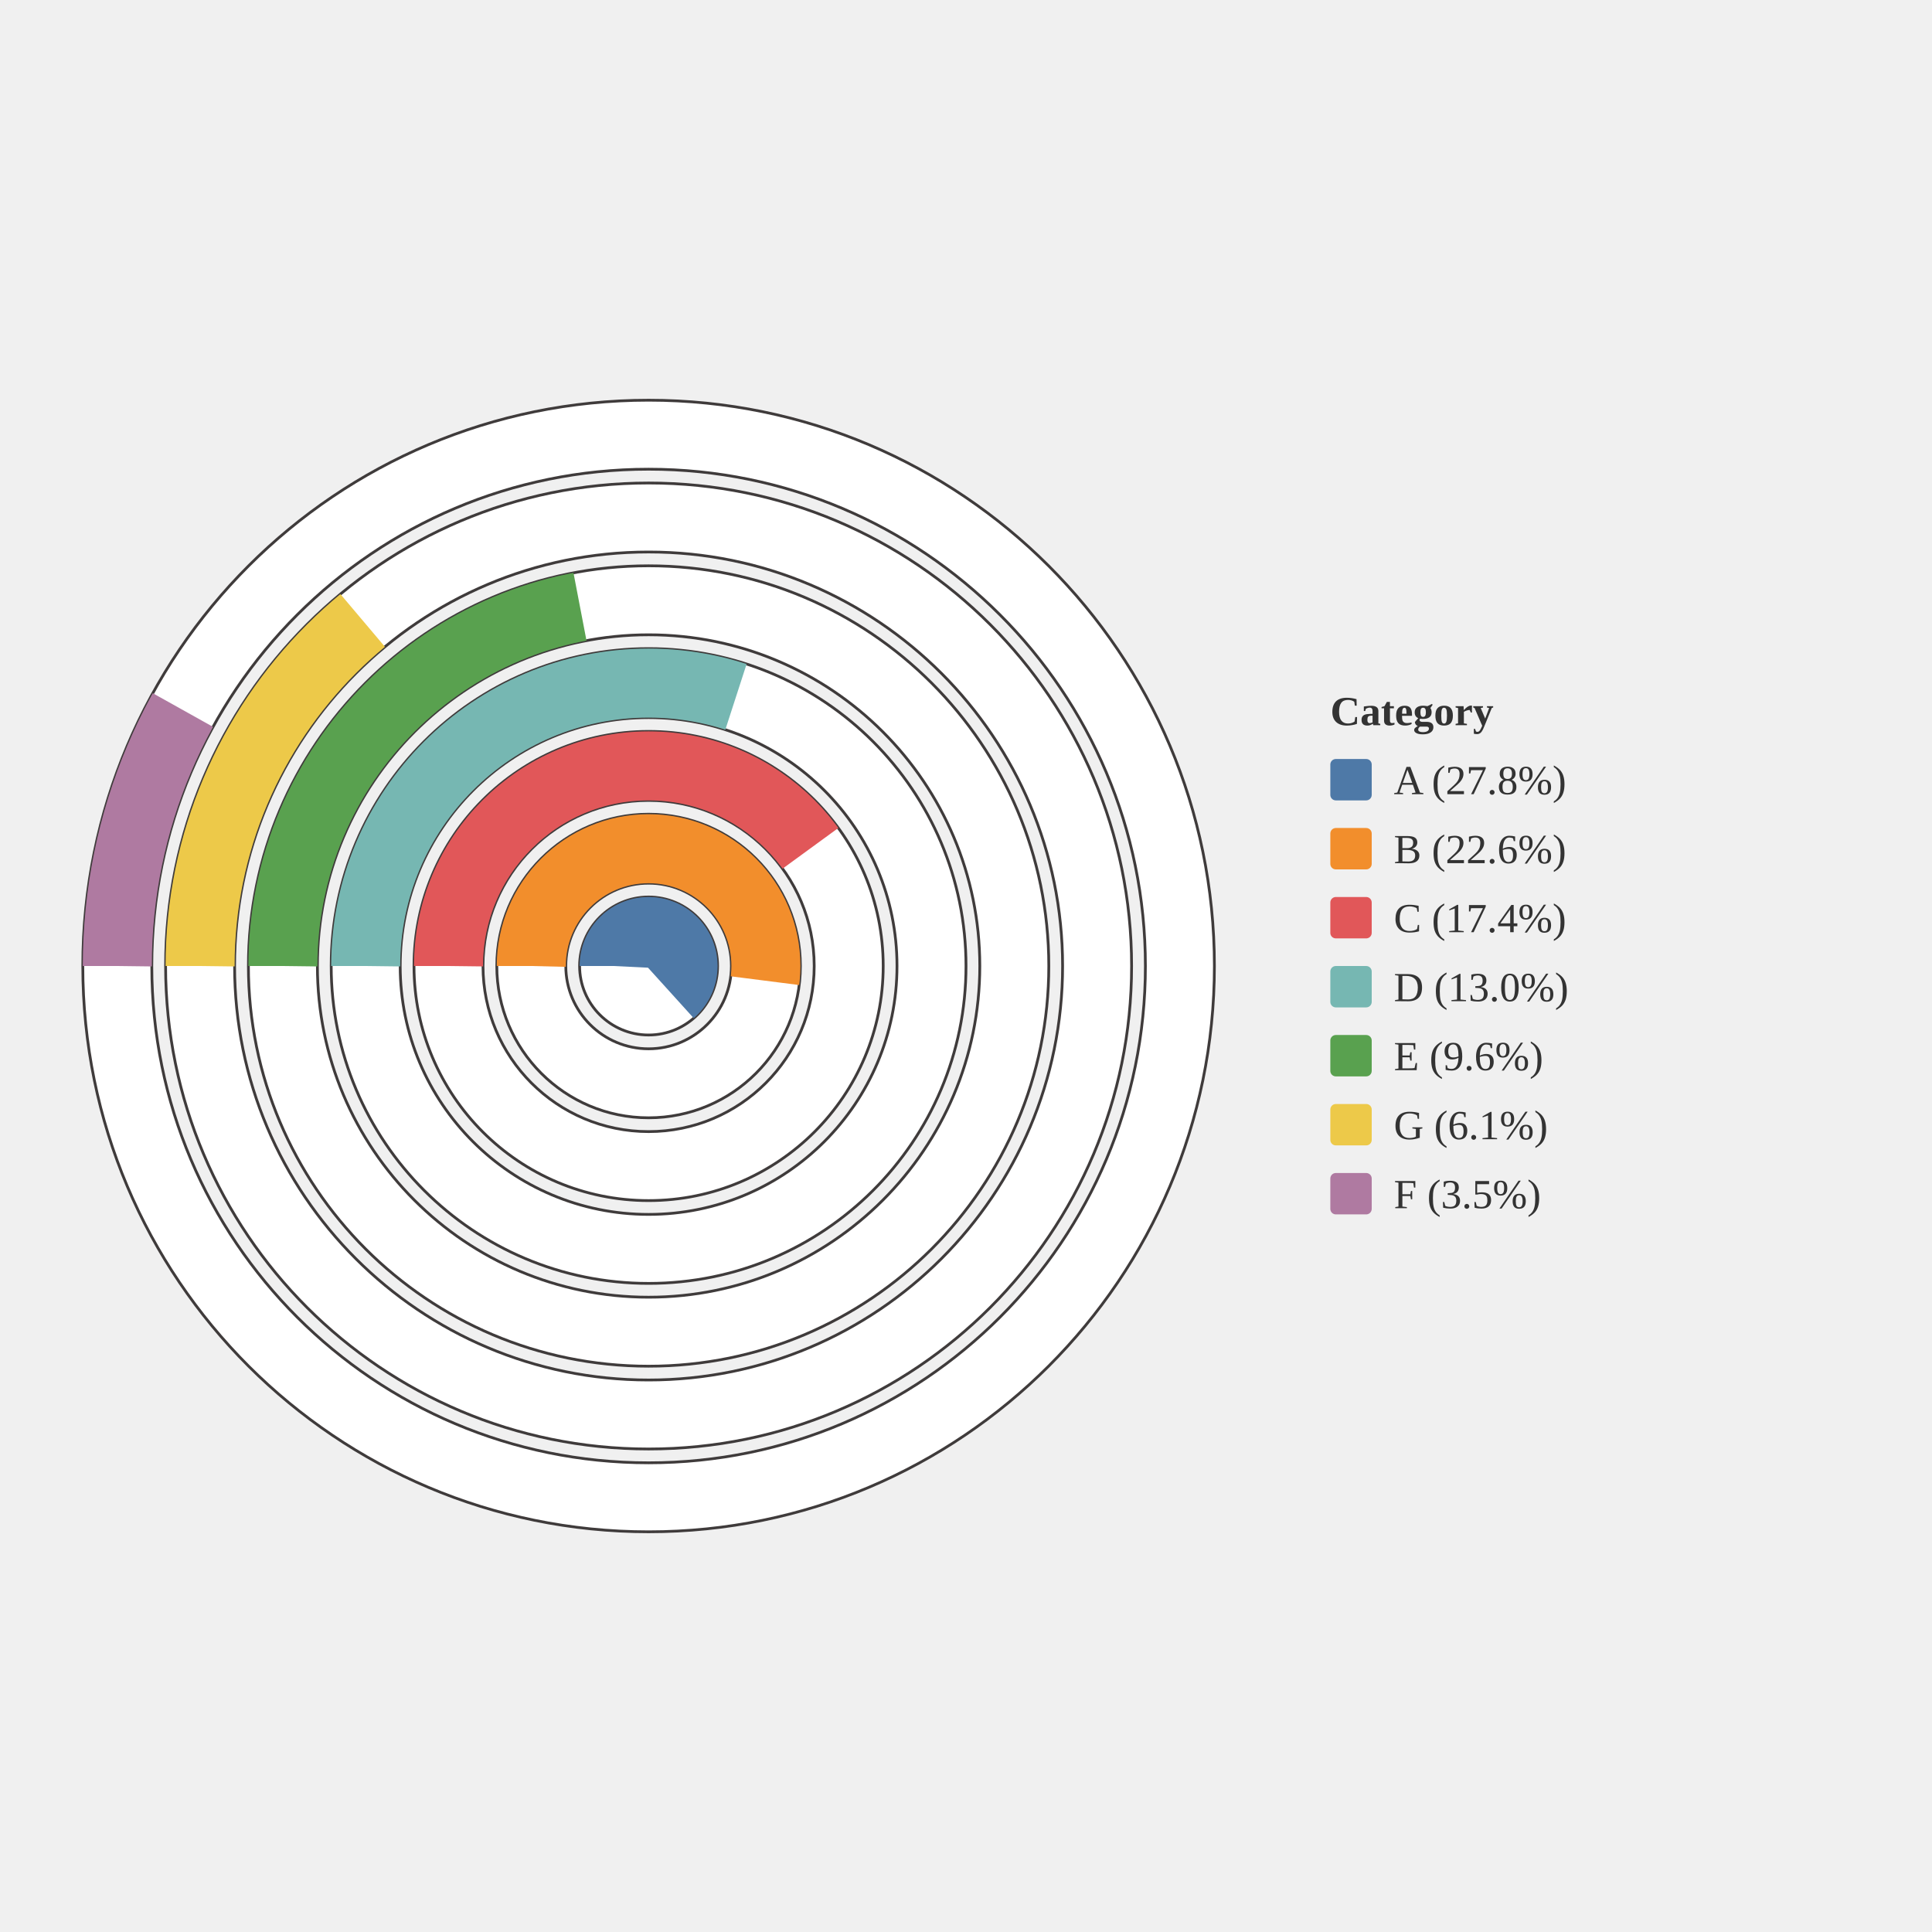
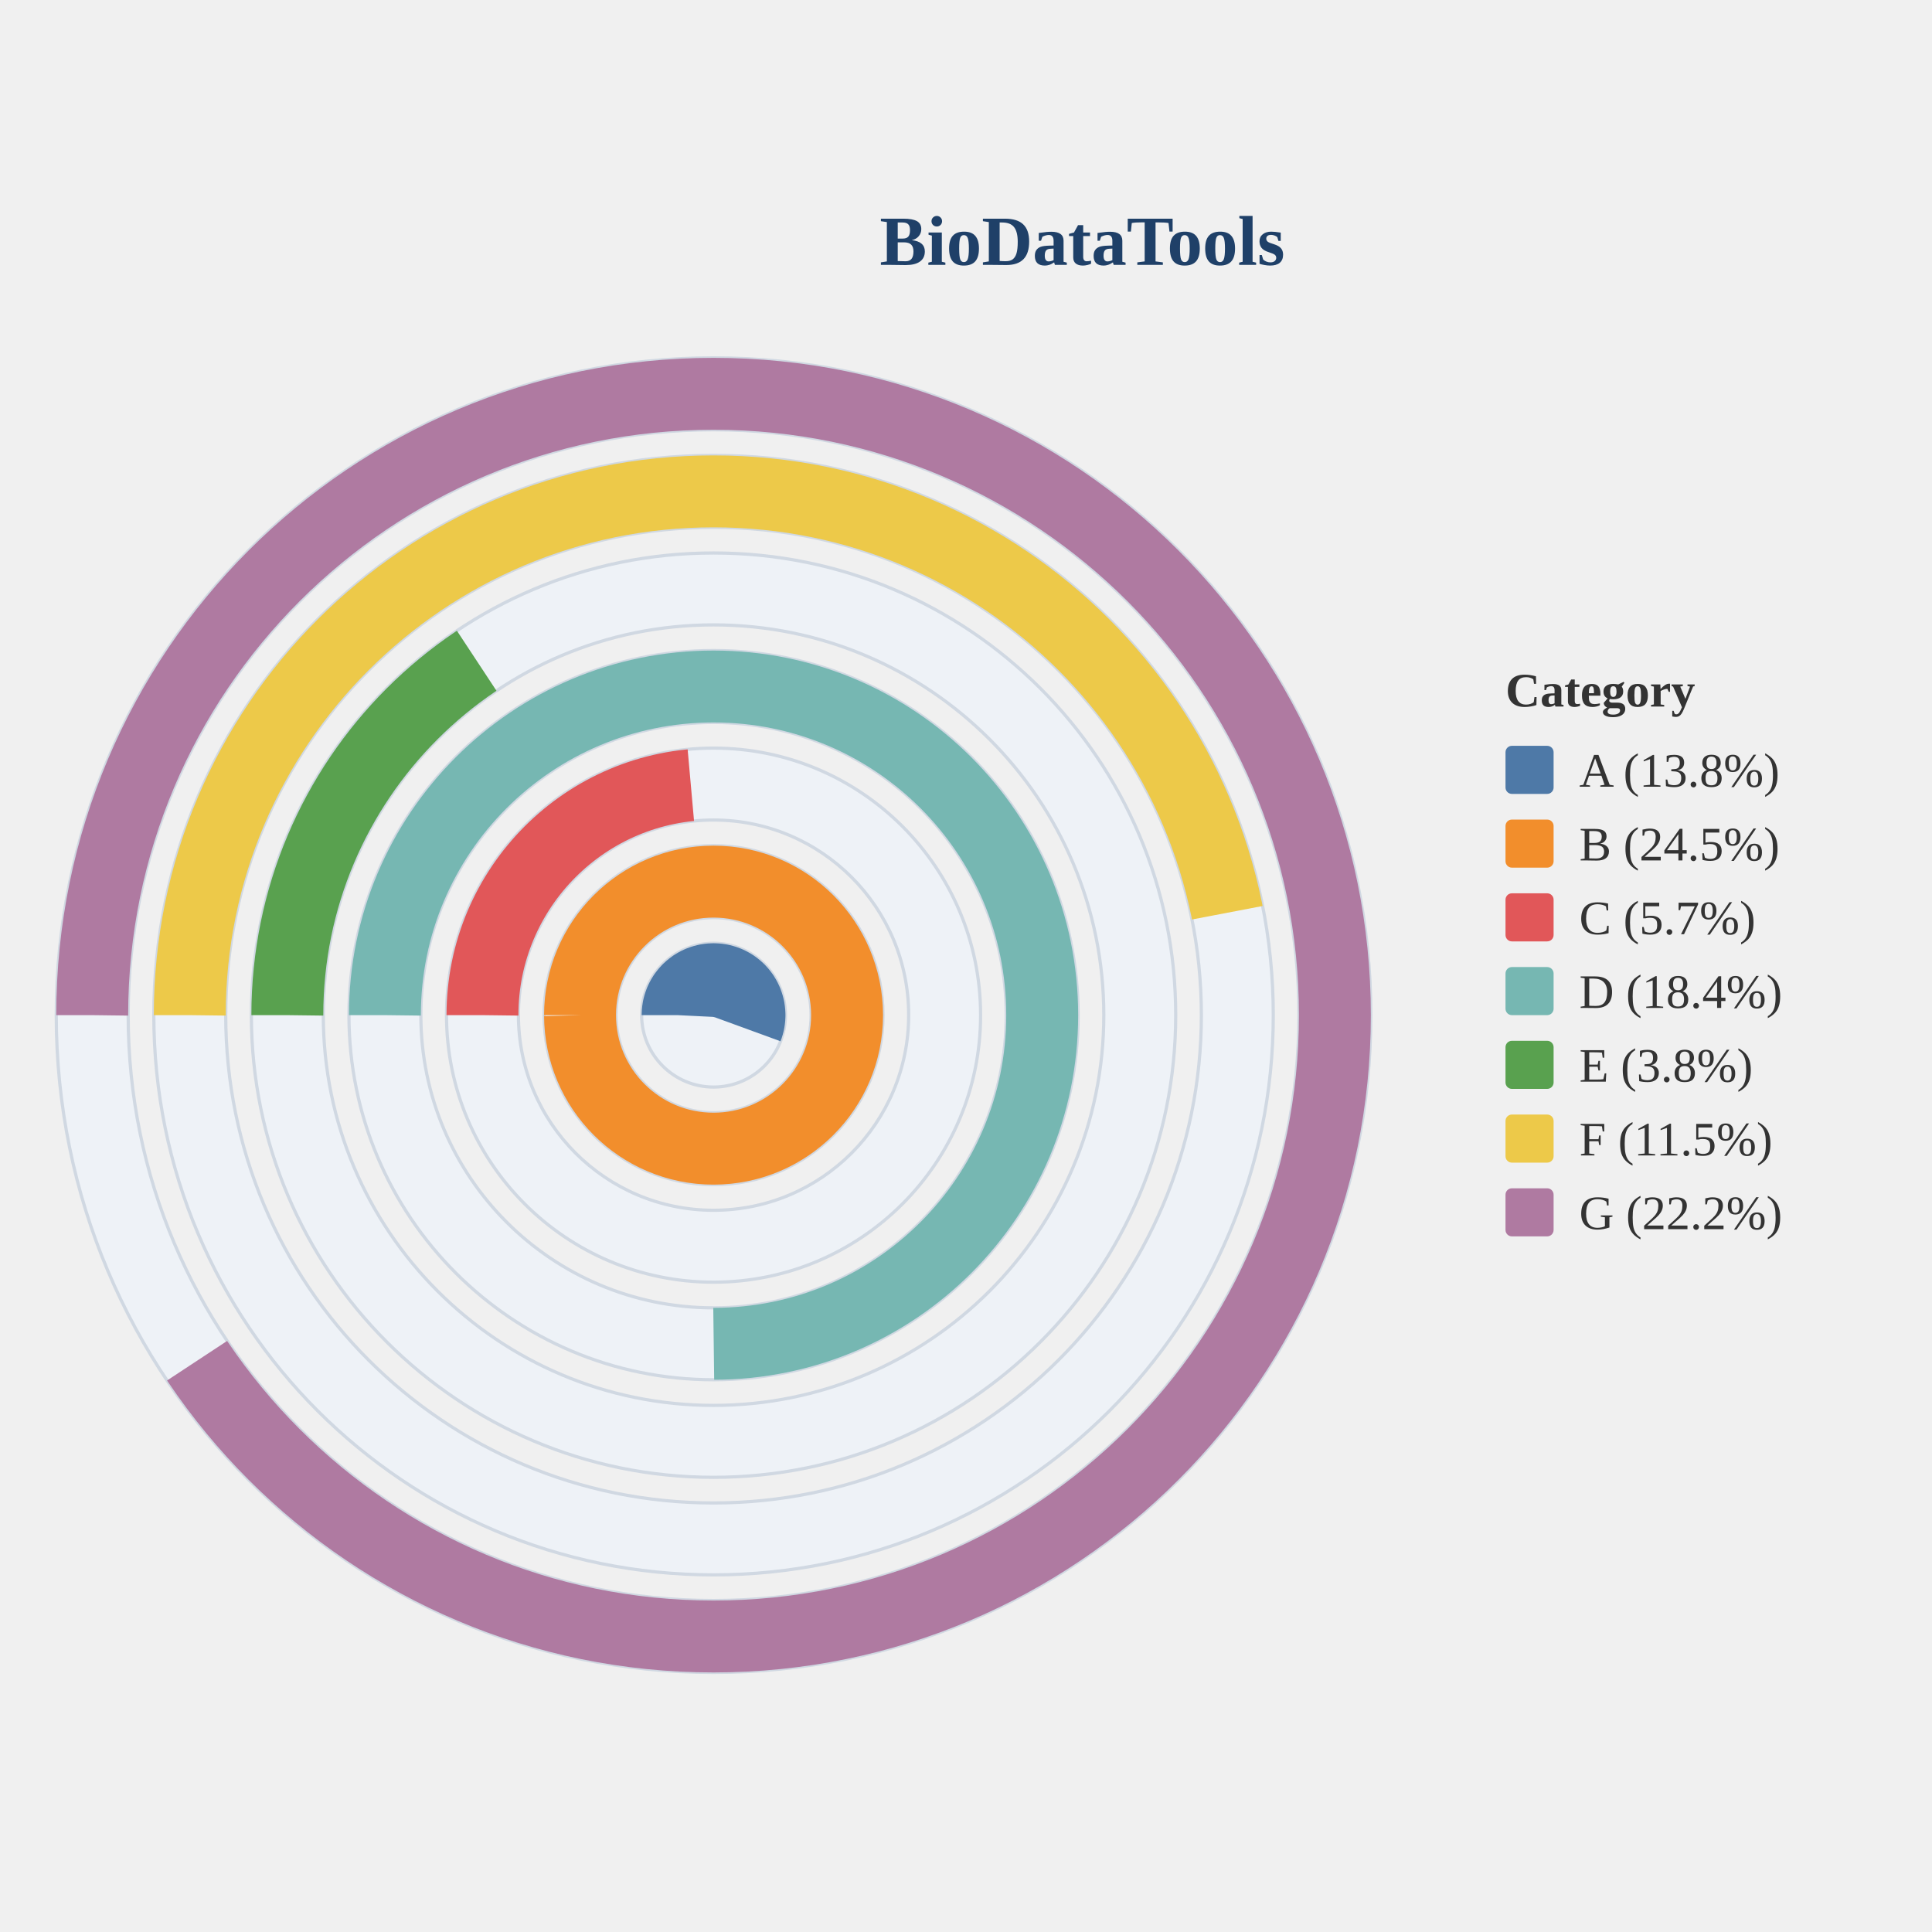
- <svg xmlns="http://www.w3.org/2000/svg" width="700" height="700" viewBox="0 0 700 700" style="background: rgb(255, 255, 255); font-family: &quot;Times New Roman&quot;;">
-   <g transform="translate(235,350)">
-     <g class="orbit-tracks">
-       <circle cx="0" cy="0" r="12.5" fill="none" stroke="#ffffff" stroke-width="25" />
-       <circle cx="0" cy="0" r="25" fill="none" stroke="#3f3b3b" stroke-width="1" />
-       <circle cx="0" cy="0" r="42.5" fill="none" stroke="#ffffff" stroke-width="25" />
-       <circle cx="0" cy="0" r="55" fill="none" stroke="#3f3b3b" stroke-width="1" />
-       <circle cx="0" cy="0" r="30" fill="none" stroke="#3f3b3b" stroke-width="1" />
-       <circle cx="0" cy="0" r="72.5" fill="none" stroke="#ffffff" stroke-width="25" />
-       <circle cx="0" cy="0" r="85" fill="none" stroke="#3f3b3b" stroke-width="1" />
-       <circle cx="0" cy="0" r="60" fill="none" stroke="#3f3b3b" stroke-width="1" />
-       <circle cx="0" cy="0" r="102.5" fill="none" stroke="#ffffff" stroke-width="25" />
-       <circle cx="0" cy="0" r="115" fill="none" stroke="#3f3b3b" stroke-width="1" />
-       <circle cx="0" cy="0" r="90" fill="none" stroke="#3f3b3b" stroke-width="1" />
-       <circle cx="0" cy="0" r="132.5" fill="none" stroke="#ffffff" stroke-width="25" />
-       <circle cx="0" cy="0" r="145" fill="none" stroke="#3f3b3b" stroke-width="1" />
-       <circle cx="0" cy="0" r="120" fill="none" stroke="#3f3b3b" stroke-width="1" />
-       <circle cx="0" cy="0" r="162.5" fill="none" stroke="#ffffff" stroke-width="25" />
-       <circle cx="0" cy="0" r="175" fill="none" stroke="#3f3b3b" stroke-width="1" />
-       <circle cx="0" cy="0" r="150" fill="none" stroke="#3f3b3b" stroke-width="1" />
-       <circle cx="0" cy="0" r="192.5" fill="none" stroke="#ffffff" stroke-width="25" />
-       <circle cx="0" cy="0" r="205" fill="none" stroke="#3f3b3b" stroke-width="1" />
-       <circle cx="0" cy="0" r="180" fill="none" stroke="#3f3b3b" stroke-width="1" />
+ <svg xmlns="http://www.w3.org/2000/svg" width="700" height="700" viewBox="0 0 700 700" style="background: rgb(255, 255, 255); font-family: &quot;Times New Roman&quot;; overflow: hidden; cursor: grab; touch-action: none;">
+   <g class="viewport" transform="translate(-14.46869,-57.37701) scale(1.161704)">
+     <text class="chart-title" x="350" y="132" text-anchor="middle" font-size="22" font-weight="bold" font-style="normal" fill="#1f4068">BioDataTools</text>
+     <g transform="translate(235,366)">
+       <g class="orbit-tracks">
+         <circle cx="0" cy="0" r="11.214" fill="none" stroke="#eef2f7" stroke-width="22.429" />
+         <circle cx="0" cy="0" r="22.429" fill="none" stroke="#d0d8e2" stroke-width="1" />
+         <circle cx="0" cy="0" r="41.643" fill="none" stroke="#eef2f7" stroke-width="22.429" />
+         <circle cx="0" cy="0" r="52.857" fill="none" stroke="#d0d8e2" stroke-width="1" />
+         <circle cx="0" cy="0" r="30.429" fill="none" stroke="#d0d8e2" stroke-width="1" />
+         <circle cx="0" cy="0" r="72.071" fill="none" stroke="#eef2f7" stroke-width="22.429" />
+         <circle cx="0" cy="0" r="83.286" fill="none" stroke="#d0d8e2" stroke-width="1" />
+         <circle cx="0" cy="0" r="60.857" fill="none" stroke="#d0d8e2" stroke-width="1" />
+         <circle cx="0" cy="0" r="102.5" fill="none" stroke="#eef2f7" stroke-width="22.429" />
+         <circle cx="0" cy="0" r="113.714" fill="none" stroke="#d0d8e2" stroke-width="1" />
+         <circle cx="0" cy="0" r="91.286" fill="none" stroke="#d0d8e2" stroke-width="1" />
+         <circle cx="0" cy="0" r="132.929" fill="none" stroke="#eef2f7" stroke-width="22.429" />
+         <circle cx="0" cy="0" r="144.143" fill="none" stroke="#d0d8e2" stroke-width="1" />
+         <circle cx="0" cy="0" r="121.714" fill="none" stroke="#d0d8e2" stroke-width="1" />
+         <circle cx="0" cy="0" r="163.357" fill="none" stroke="#eef2f7" stroke-width="22.429" />
+         <circle cx="0" cy="0" r="174.571" fill="none" stroke="#d0d8e2" stroke-width="1" />
+         <circle cx="0" cy="0" r="152.143" fill="none" stroke="#d0d8e2" stroke-width="1" />
+         <circle cx="0" cy="0" r="193.786" fill="none" stroke="#eef2f7" stroke-width="22.429" />
+         <circle cx="0" cy="0" r="205" fill="none" stroke="#d0d8e2" stroke-width="1" />
+         <circle cx="0" cy="0" r="182.571" fill="none" stroke="#d0d8e2" stroke-width="1" />
+       </g>
+       <g class="orbit-arcs">
+         <circle cx="0" cy="0" r="11.214" fill="none" stroke="#4e79a7" stroke-width="22.429" stroke-dasharray="39.635 70.461" stroke-linecap="butt" transform="rotate(-180)" style="cursor: pointer;" />
+         <circle cx="0" cy="0" r="41.643" fill="none" stroke="#f28e2c" stroke-width="22.429" stroke-dasharray="261.65 261.65" stroke-linecap="butt" transform="rotate(-180)" style="cursor: pointer;" />
+         <circle cx="0" cy="0" r="72.071" fill="none" stroke="#e15759" stroke-width="22.429" stroke-dasharray="106.134 452.838" stroke-linecap="butt" transform="rotate(-180)" style="cursor: pointer;" />
+         <circle cx="0" cy="0" r="102.5" fill="none" stroke="#76b7b2" stroke-width="22.429" stroke-dasharray="483.02 644.026" stroke-linecap="butt" transform="rotate(-180)" style="cursor: pointer;" />
+         <circle cx="0" cy="0" r="132.929" fill="none" stroke="#59a14f" stroke-width="22.429" stroke-dasharray="130.502 835.215" stroke-linecap="butt" transform="rotate(-180)" style="cursor: pointer;" />
+         <circle cx="0" cy="0" r="163.357" fill="none" stroke="#edc949" stroke-width="22.429" stroke-dasharray="481.126 1026.403" stroke-linecap="butt" transform="rotate(-180)" style="cursor: pointer;" />
+         <circle cx="0" cy="0" r="193.786" fill="none" stroke="#af7aa1" stroke-width="22.429" stroke-dasharray="1103.442 1217.592" stroke-linecap="butt" transform="rotate(-180)" style="cursor: pointer;" />
+       </g>
+       <g class="orbit-error-bars" />
+       <g class="orbit-labels" />
    </g>
-     <g class="orbit-arcs">
-       <circle cx="0" cy="0" r="12.5" fill="none" stroke="#4e79a7" stroke-width="25" stroke-dasharray="50.265 78.54" stroke-linecap="butt" transform="rotate(180)" style="cursor: pointer;" />
-       <circle cx="0" cy="0" r="42.5" fill="none" stroke="#f28e2c" stroke-width="25" stroke-dasharray="138.858 267.035" stroke-linecap="butt" transform="rotate(180)" style="cursor: pointer;" />
-       <circle cx="0" cy="0" r="72.5" fill="none" stroke="#e15759" stroke-width="25" stroke-dasharray="182.212 455.531" stroke-linecap="butt" transform="rotate(180)" style="cursor: pointer;" />
-       <circle cx="0" cy="0" r="102.5" fill="none" stroke="#76b7b2" stroke-width="25" stroke-dasharray="193.208 644.026" stroke-linecap="butt" transform="rotate(180)" style="cursor: pointer;" />
-       <circle cx="0" cy="0" r="132.5" fill="none" stroke="#59a14f" stroke-width="25" stroke-dasharray="183.155 832.522" stroke-linecap="butt" transform="rotate(180)" style="cursor: pointer;" />
-       <circle cx="0" cy="0" r="162.5" fill="none" stroke="#edc949" stroke-width="25" stroke-dasharray="142.942 1021.018" stroke-linecap="butt" transform="rotate(180)" style="cursor: pointer;" />
-       <circle cx="0" cy="0" r="192.5" fill="none" stroke="#af7aa1" stroke-width="25" stroke-dasharray="96.761 1209.513" stroke-linecap="butt" transform="rotate(180)" style="cursor: pointer;" />
+     <g class="chart-legend">
+       <text x="482" y="264.5" text-anchor="start" dy="0.35em" font-size="15" font-weight="bold" font-style="normal" fill="#333">Category</text>
+       <rect x="482" y="282" width="15" height="15" rx="2" fill="#4e79a7" />
+       <text x="505" y="289.5" dy="0.35em" font-size="15" font-weight="normal" font-style="normal" fill="#333">A (13.8%)</text>
+       <rect x="482" y="305" width="15" height="15" rx="2" fill="#f28e2c" />
+       <text x="505" y="312.5" dy="0.35em" font-size="15" font-weight="normal" font-style="normal" fill="#333">B (24.5%)</text>
+       <rect x="482" y="328" width="15" height="15" rx="2" fill="#e15759" />
+       <text x="505" y="335.5" dy="0.35em" font-size="15" font-weight="normal" font-style="normal" fill="#333">C (5.7%)</text>
+       <rect x="482" y="351" width="15" height="15" rx="2" fill="#76b7b2" />
+       <text x="505" y="358.5" dy="0.35em" font-size="15" font-weight="normal" font-style="normal" fill="#333">D (18.4%)</text>
+       <rect x="482" y="374" width="15" height="15" rx="2" fill="#59a14f" />
+       <text x="505" y="381.5" dy="0.35em" font-size="15" font-weight="normal" font-style="normal" fill="#333">E (3.8%)</text>
+       <rect x="482" y="397" width="15" height="15" rx="2" fill="#edc949" />
+       <text x="505" y="404.5" dy="0.35em" font-size="15" font-weight="normal" font-style="normal" fill="#333">F (11.5%)</text>
+       <rect x="482" y="420" width="15" height="15" rx="2" fill="#af7aa1" />
+       <text x="505" y="427.5" dy="0.35em" font-size="15" font-weight="normal" font-style="normal" fill="#333">G (22.2%)</text>
    </g>
-     <g class="orbit-labels" />
-   </g>
-   <g class="chart-legend">
-     <text x="482" y="257.5" dy="0.35em" font-size="15" font-weight="bold" font-style="normal" fill="#333">Category</text>
-     <rect x="482" y="275" width="15" height="15" rx="2" fill="#4e79a7" />
-     <text x="505" y="282.5" dy="0.35em" font-size="15" font-weight="normal" font-style="normal" fill="#333">A (27.8%)</text>
-     <rect x="482" y="300" width="15" height="15" rx="2" fill="#f28e2c" />
-     <text x="505" y="307.5" dy="0.35em" font-size="15" font-weight="normal" font-style="normal" fill="#333">B (22.6%)</text>
-     <rect x="482" y="325" width="15" height="15" rx="2" fill="#e15759" />
-     <text x="505" y="332.5" dy="0.35em" font-size="15" font-weight="normal" font-style="normal" fill="#333">C (17.4%)</text>
-     <rect x="482" y="350" width="15" height="15" rx="2" fill="#76b7b2" />
-     <text x="505" y="357.5" dy="0.35em" font-size="15" font-weight="normal" font-style="normal" fill="#333">D (13.0%)</text>
-     <rect x="482" y="375" width="15" height="15" rx="2" fill="#59a14f" />
-     <text x="505" y="382.5" dy="0.35em" font-size="15" font-weight="normal" font-style="normal" fill="#333">E (9.6%)</text>
-     <rect x="482" y="400" width="15" height="15" rx="2" fill="#edc949" />
-     <text x="505" y="407.5" dy="0.35em" font-size="15" font-weight="normal" font-style="normal" fill="#333">G (6.1%)</text>
-     <rect x="482" y="425" width="15" height="15" rx="2" fill="#af7aa1" />
-     <text x="505" y="432.5" dy="0.35em" font-size="15" font-weight="normal" font-style="normal" fill="#333">F (3.5%)</text>
  </g>
</svg>
